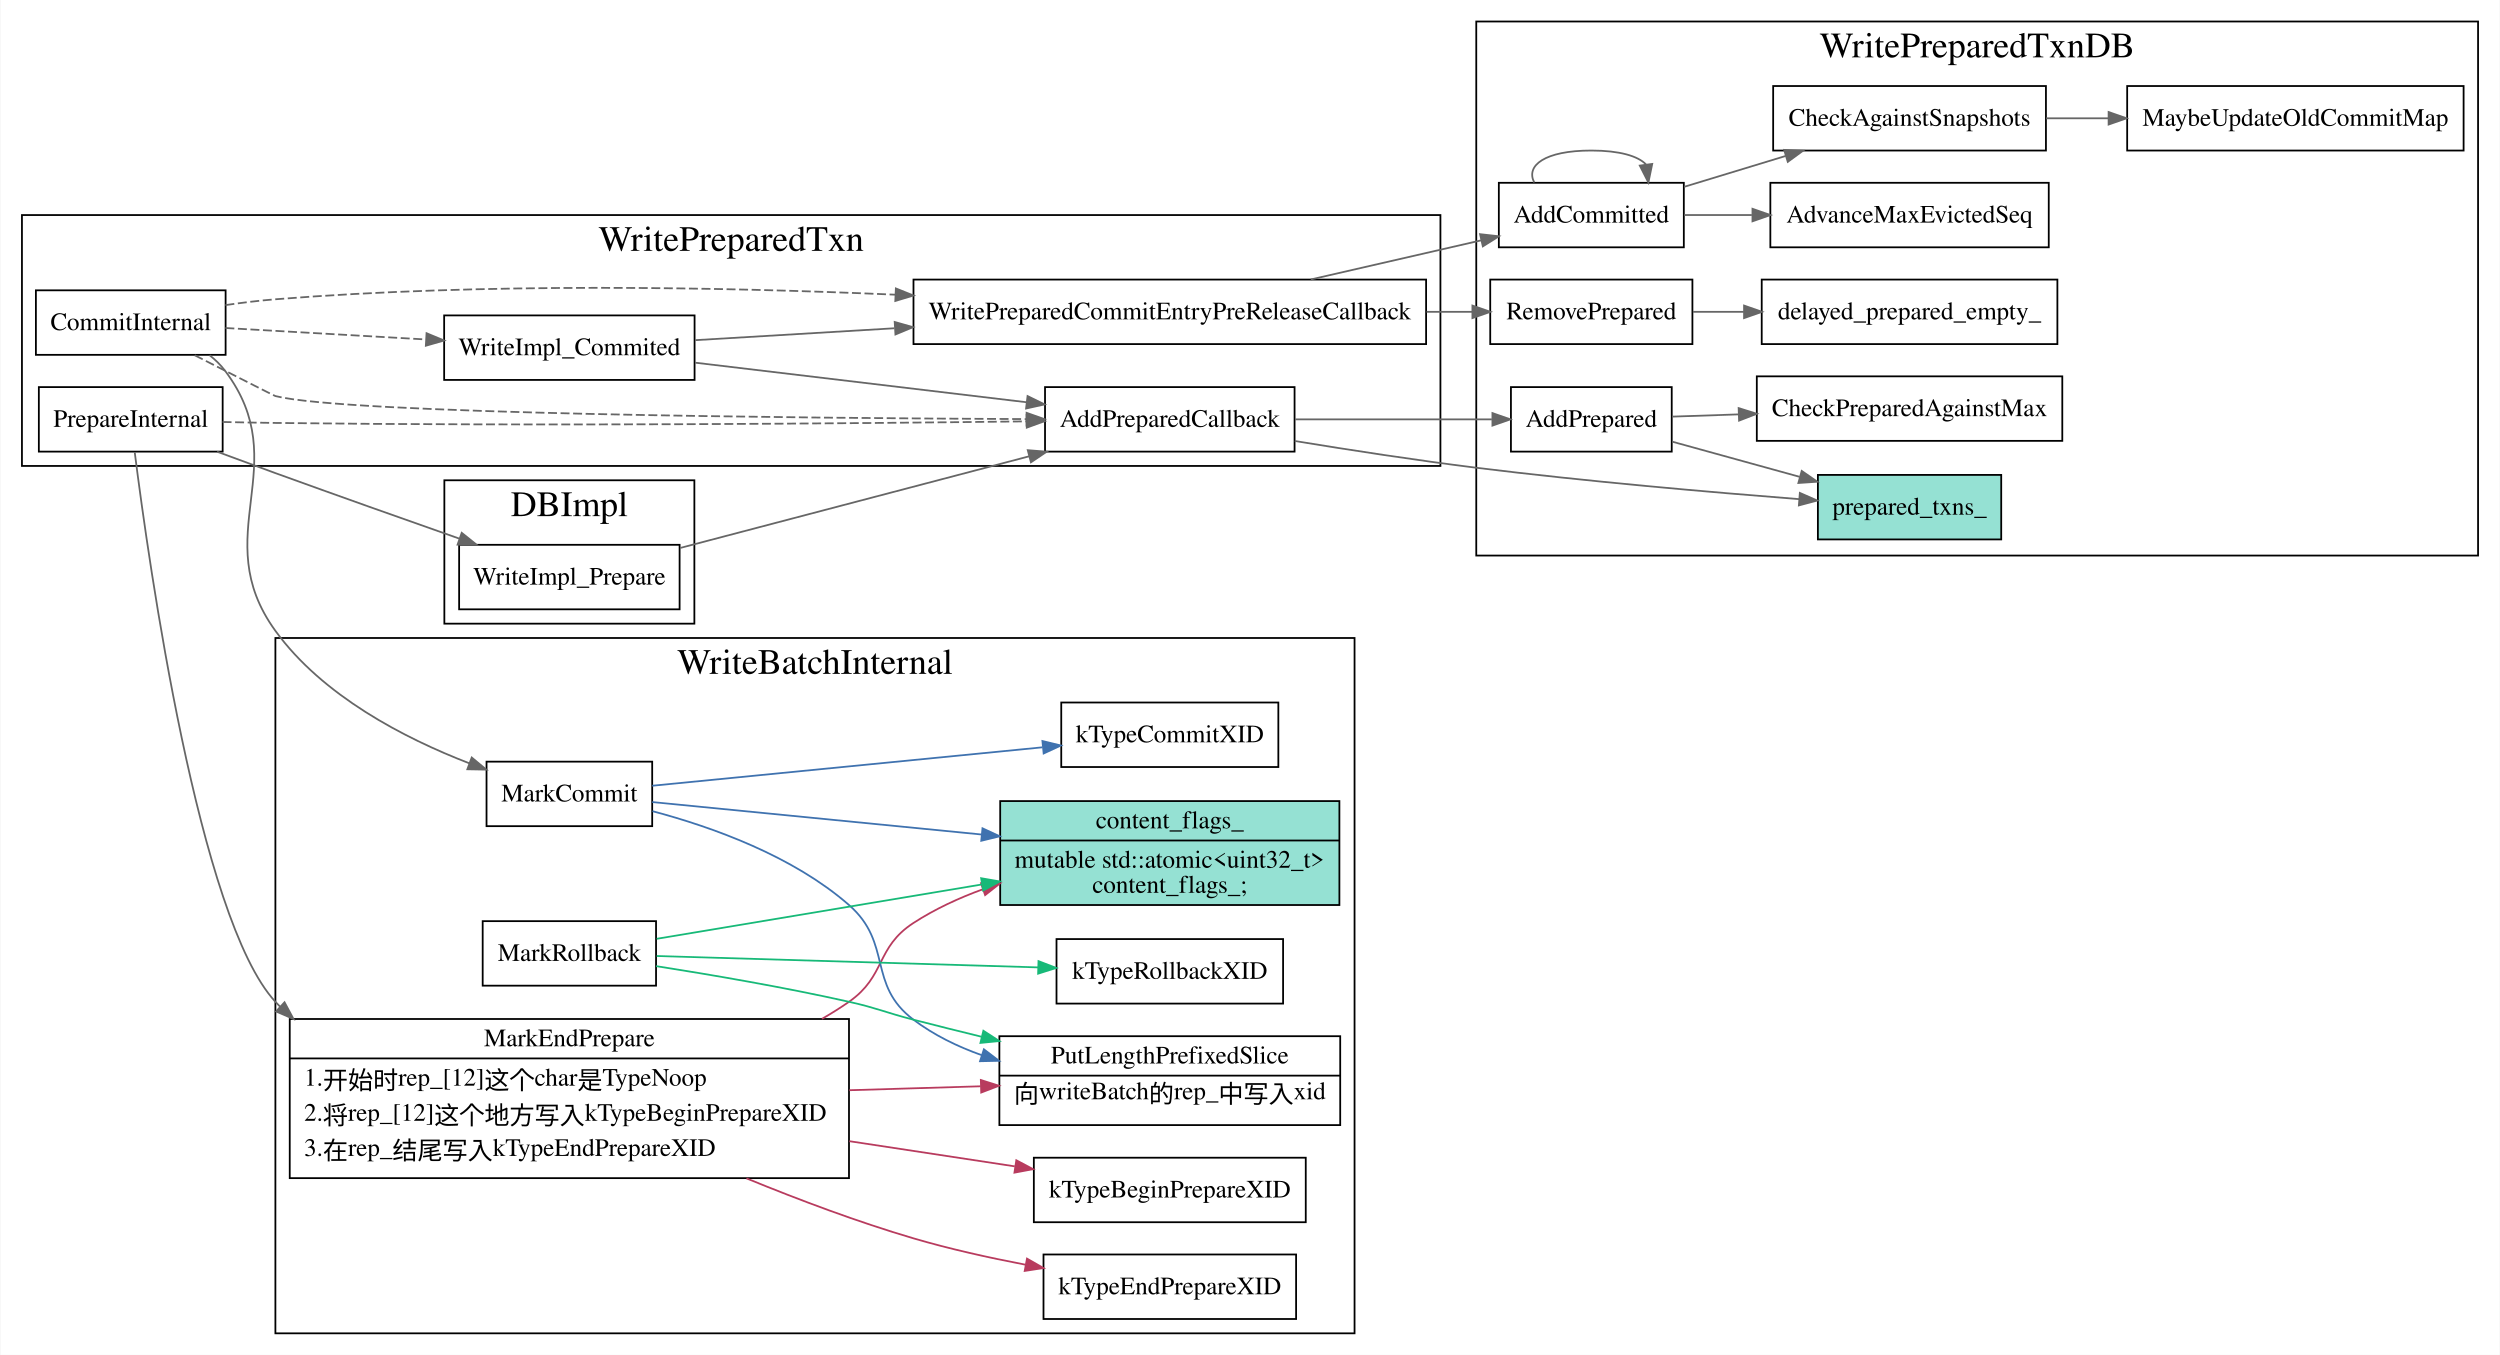
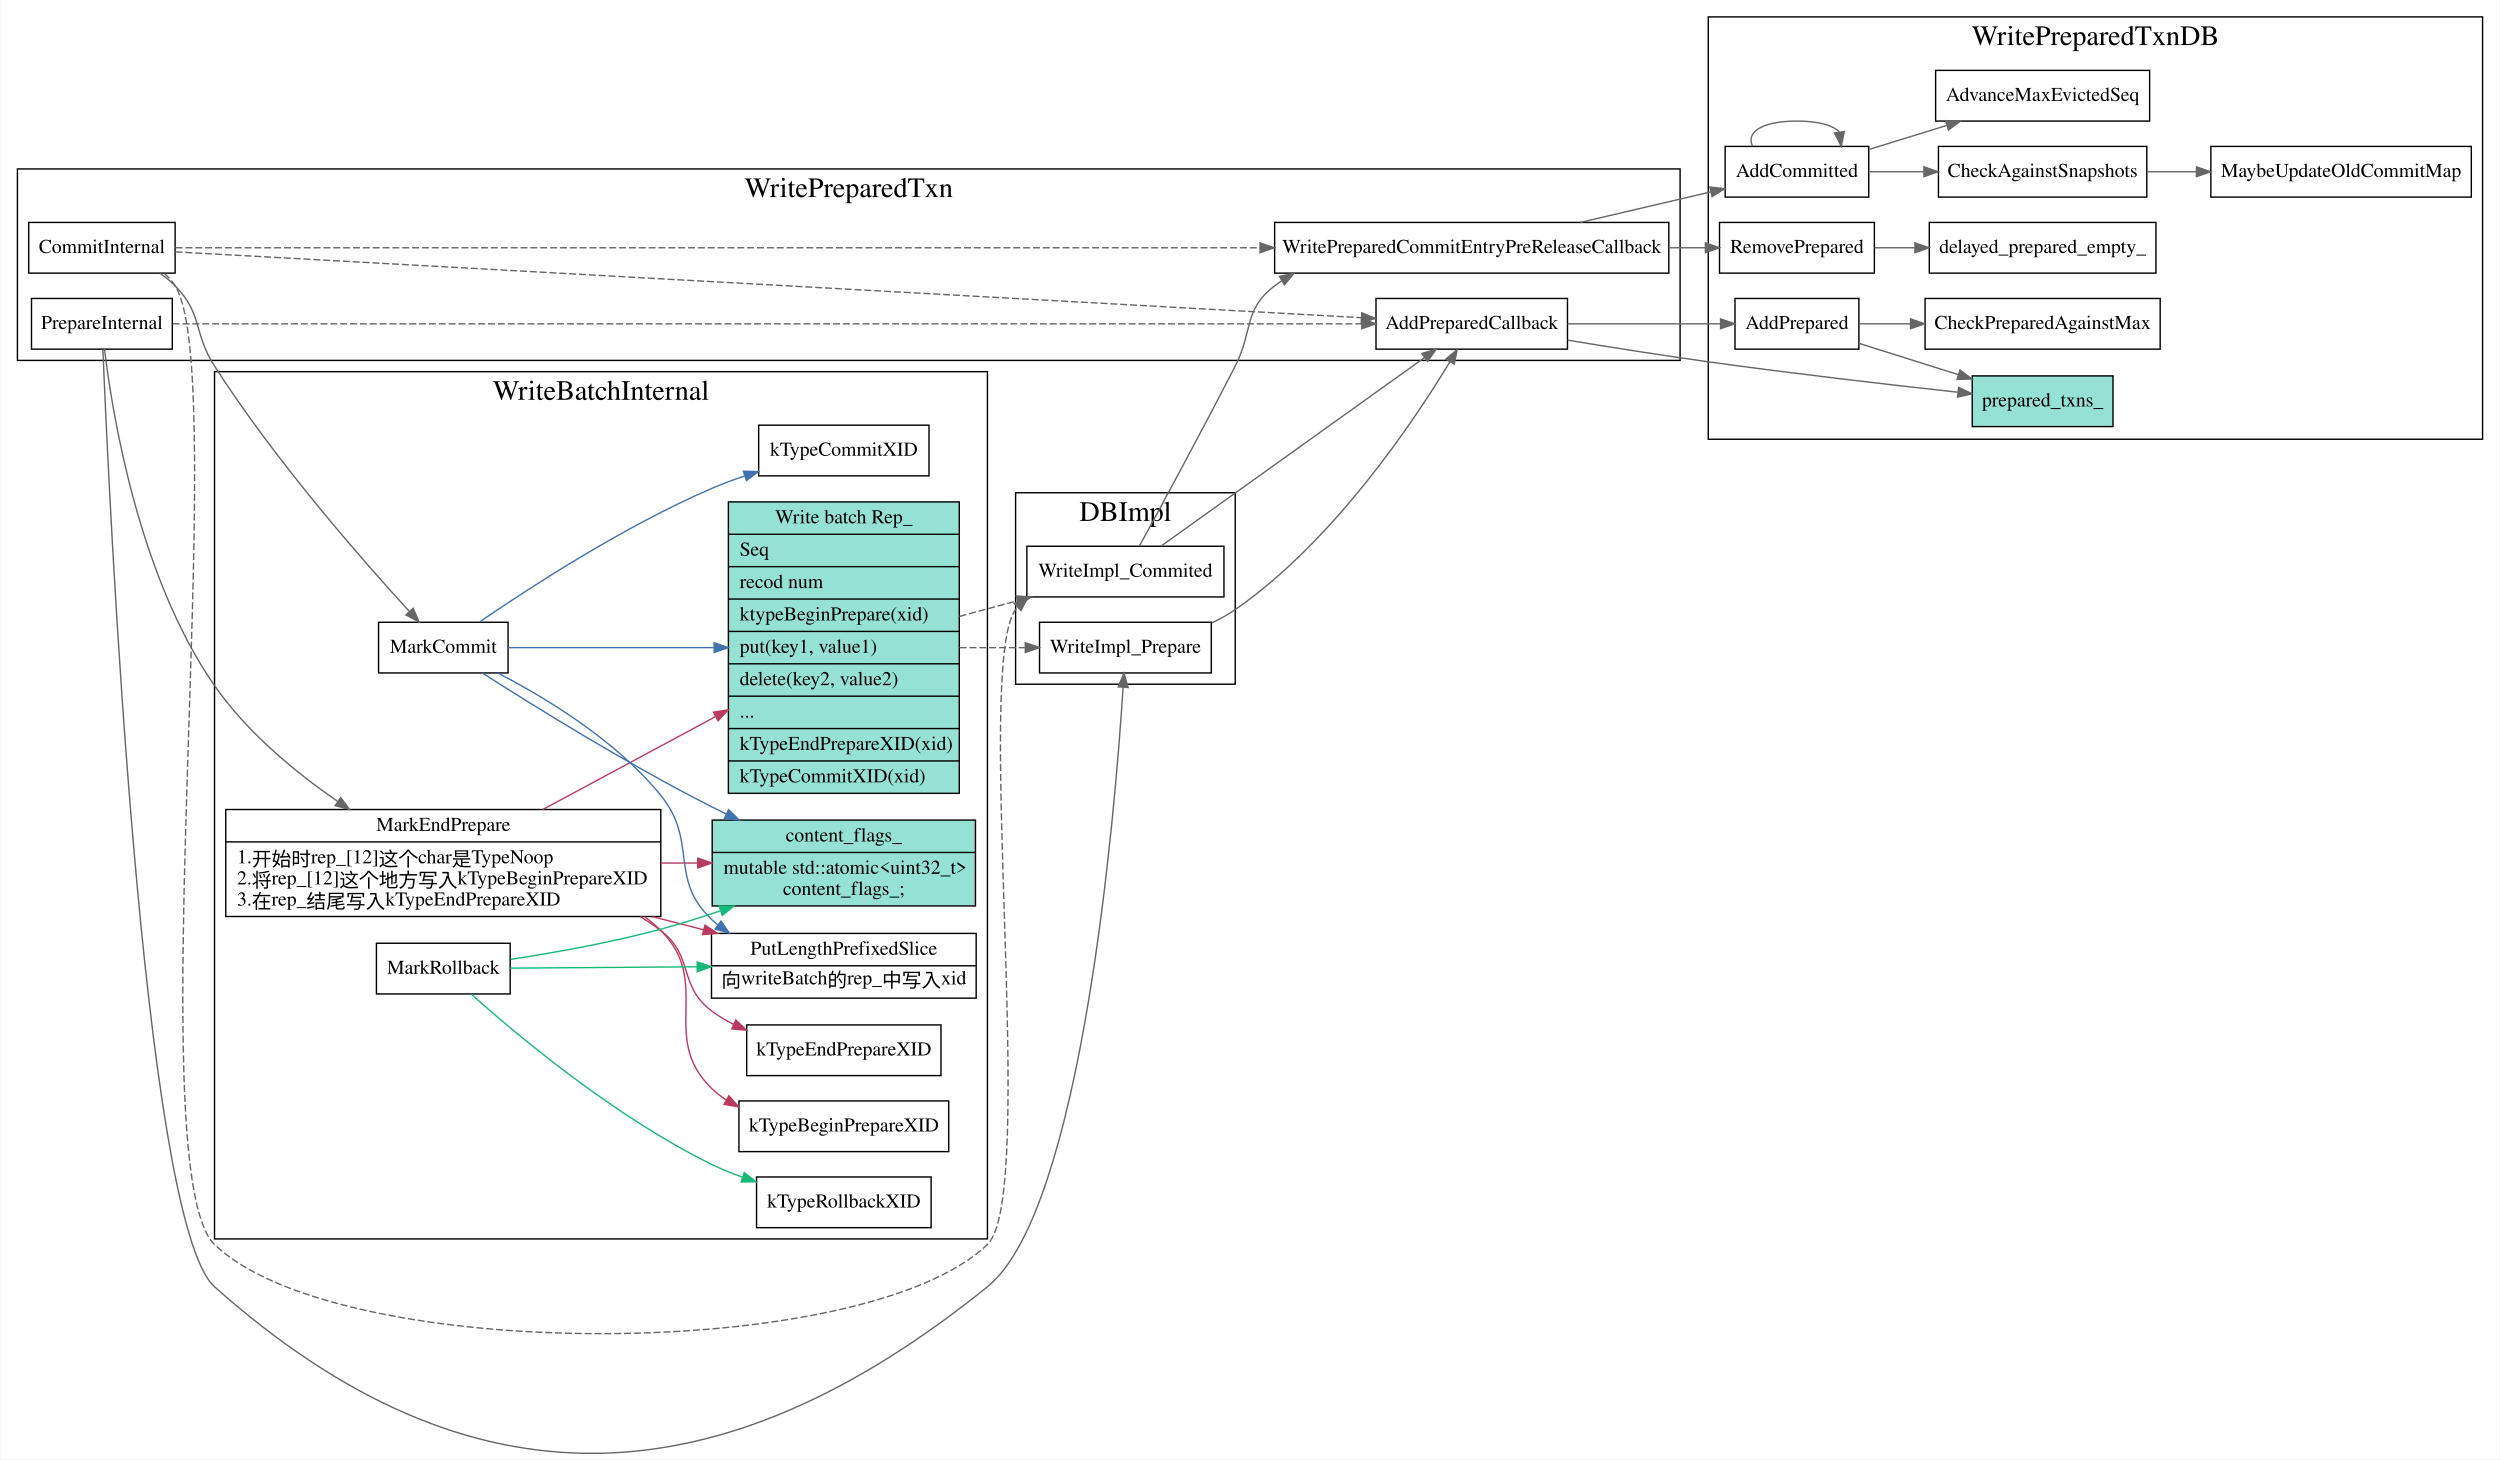
- <svg xmlns="http://www.w3.org/2000/svg" width="1395pt" height="756pt" viewBox="0.00 0.00 1394.51 756.00">
-   <g id="graph0" class="graph" transform="scale(1 1) rotate(0) translate(4 752)">
-     <polygon fill="#ffffff" stroke="transparent" points="-4,4 -4,-752 1390.513,-752 1390.513,4 -4,4" />
+ <svg xmlns="http://www.w3.org/2000/svg" width="1775pt" height="1036pt" viewBox="0.00 0.00 1775.00 1036.44">
+   <g id="graph0" class="graph" transform="scale(1 1) rotate(0) translate(4 1032.437)">
+     <polygon fill="#ffffff" stroke="transparent" points="-4,4 -4,-1032.437 1771,-1032.437 1771,4 -4,4" />
    <g id="clust1" class="cluster">
-       <polygon fill="none" stroke="#000000" points="243.706,-404 243.706,-484 383.214,-484 383.214,-404 243.706,-404" />
-       <text text-anchor="middle" x="313.46" y="-464" font-family="Times,serif" font-size="20.00" fill="#000000">DBImpl</text>
-     </g>
-     <g id="clust2" class="cluster">
-       <polygon fill="none" stroke="#000000" points="149.428,-8 149.428,-396 751.595,-396 751.595,-8 149.428,-8" />
-       <text text-anchor="middle" x="450.512" y="-376" font-family="Times,serif" font-size="20.00" fill="#000000">WriteBatchInternal</text>
-     </g>
-     <g id="clust6" class="cluster">
-       <polygon fill="none" stroke="#000000" points="819.512,-442 819.512,-740 1378.513,-740 1378.513,-442 819.512,-442" />
-       <text text-anchor="middle" x="1099.012" y="-720" font-family="Times,serif" font-size="20.00" fill="#000000">WritePreparedTxnDB</text>
-     </g>
-     <g id="clust11" class="cluster">
-       <polygon fill="none" stroke="#000000" points="8,-492 8,-632 799.512,-632 799.512,-492 8,-492" />
-       <text text-anchor="middle" x="403.756" y="-612" font-family="Times,serif" font-size="20.00" fill="#000000">WritePreparedTxn</text>
+       <polygon fill="none" stroke="#000000" points="717,-546.437 717,-682.437 873,-682.437 873,-546.437 717,-546.437" />
+       <text text-anchor="middle" x="795" y="-662.437" font-family="Times,serif" font-size="20.00" fill="#000000">DBImpl</text>
+     </g>
+     <g id="clust3" class="cluster">
+       <polygon fill="none" stroke="#000000" points="148,-152.437 148,-768.437 697,-768.437 697,-152.437 148,-152.437" />
+       <text text-anchor="middle" x="422.5" y="-748.437" font-family="Times,serif" font-size="20.00" fill="#000000">WriteBatchInternal</text>
+     </g>
+     <g id="clust7" class="cluster">
+       <polygon fill="none" stroke="#000000" points="1209,-720.437 1209,-1020.437 1759,-1020.437 1759,-720.437 1209,-720.437" />
+       <text text-anchor="middle" x="1484" y="-1000.437" font-family="Times,serif" font-size="20.00" fill="#000000">WritePreparedTxnDB</text>
+     </g>
+     <g id="clust12" class="cluster">
+       <polygon fill="none" stroke="#000000" points="8,-776.437 8,-912.437 1189,-912.437 1189,-776.437 8,-776.437" />
+       <text text-anchor="middle" x="598.5" y="-892.437" font-family="Times,serif" font-size="20.00" fill="#000000">WritePreparedTxn</text>
    </g>
    <g id="node1" class="node">
-       <polygon fill="none" stroke="#000000" points="374.97,-448 251.95,-448 251.95,-412 374.97,-412 374.97,-448" />
-       <text text-anchor="middle" x="313.46" y="-425.8" font-family="Times,serif" font-size="14.00" fill="#000000">WriteImpl_Prepare</text>
+       <polygon fill="none" stroke="#000000" points="856,-590.437 734,-590.437 734,-554.437 856,-554.437 856,-590.437" />
+       <text text-anchor="middle" x="795" y="-568.737" font-family="Times,serif" font-size="14.00" fill="#000000">WriteImpl_Prepare</text>
+     </g>
+     <g id="node23" class="node">
+       <polygon fill="none" stroke="#000000" points="1109,-820.437 973,-820.437 973,-784.437 1109,-784.437 1109,-820.437" />
+       <text text-anchor="middle" x="1041" y="-798.737" font-family="Times,serif" font-size="14.00" fill="#000000">AddPreparedCallback</text>
+     </g>
+     <g id="edge25" class="edge">
+       <path fill="none" stroke="#666666" d="M856.22,-589.925C862.114,-592.688 867.819,-595.843 873,-599.437 942.518,-647.648 999.268,-732.139 1025.419,-775.335" />
+       <polygon fill="#666666" stroke="#666666" points="1022.546,-777.35 1030.674,-784.145 1028.558,-773.764 1022.546,-777.35" />
+     </g>
+     <g id="node2" class="node">
+       <polygon fill="none" stroke="#000000" points="865,-644.437 725,-644.437 725,-608.437 865,-608.437 865,-644.437" />
+       <text text-anchor="middle" x="795" y="-622.737" font-family="Times,serif" font-size="14.00" fill="#000000">WriteImpl_Commited</text>
+     </g>
+     <g id="edge32" class="edge">
+       <path fill="none" stroke="#666666" d="M820.4,-644.609C865.077,-676.573 957.703,-742.842 1007.537,-778.495" />
+       <polygon fill="#666666" stroke="#666666" points="1005.569,-781.391 1015.738,-784.363 1009.642,-775.698 1005.569,-781.391" />
+     </g>
+     <g id="node25" class="node">
+       <polygon fill="none" stroke="#000000" points="1181,-874.437 901,-874.437 901,-838.437 1181,-838.437 1181,-874.437" />
+       <text text-anchor="middle" x="1041" y="-852.737" font-family="Times,serif" font-size="14.00" fill="#000000">WritePreparedCommitEntryPreReleaseCallback</text>
+     </g>
+     <g id="edge33" class="edge">
+       <path fill="none" stroke="#666666" d="M805.053,-644.769C820.107,-672.33 849.274,-726.147 873,-772.437 885.874,-797.554 878.571,-812.302 901,-829.437 902.623,-830.676 904.286,-831.864 905.986,-833.002" />
+       <polygon fill="#666666" stroke="#666666" points="904.398,-836.131 914.771,-838.287 908.006,-830.133 904.398,-836.131" />
+     </g>
+     <g id="node3" class="node">
+       <polygon fill="#95e1d3" stroke="#000000" points="513,-468.937 513,-675.937 677,-675.937 677,-468.937 513,-468.937" />
+       <text text-anchor="middle" x="595" y="-660.737" font-family="Times,serif" font-size="14.00" fill="#000000">Write batch Rep_</text>
+       <polyline fill="none" stroke="#000000" points="513,-652.937 677,-652.937 " />
+       <text text-anchor="start" x="521" y="-637.737" font-family="Times,serif" font-size="14.00" fill="#000000">Seq</text>
+       <polyline fill="none" stroke="#000000" points="513,-629.937 677,-629.937 " />
+       <text text-anchor="start" x="521" y="-614.737" font-family="Times,serif" font-size="14.00" fill="#000000">recod num </text>
+       <polyline fill="none" stroke="#000000" points="513,-606.937 677,-606.937 " />
+       <text text-anchor="start" x="521" y="-591.737" font-family="Times,serif" font-size="14.00" fill="#000000">ktypeBeginPrepare(xid)</text>
+       <polyline fill="none" stroke="#000000" points="513,-583.937 677,-583.937 " />
+       <text text-anchor="start" x="521" y="-568.737" font-family="Times,serif" font-size="14.00" fill="#000000">put(key1, value1)</text>
+       <polyline fill="none" stroke="#000000" points="513,-560.937 677,-560.937 " />
+       <text text-anchor="start" x="521" y="-545.737" font-family="Times,serif" font-size="14.00" fill="#000000">delete(key2, value2)</text>
+       <polyline fill="none" stroke="#000000" points="513,-537.937 677,-537.937 " />
+       <text text-anchor="start" x="521" y="-522.737" font-family="Times,serif" font-size="14.00" fill="#000000">...</text>
+       <polyline fill="none" stroke="#000000" points="513,-514.937 677,-514.937 " />
+       <text text-anchor="start" x="521" y="-499.737" font-family="Times,serif" font-size="14.00" fill="#000000">kTypeEndPrepareXID(xid)</text>
+       <polyline fill="none" stroke="#000000" points="513,-491.937 677,-491.937 " />
+       <text text-anchor="start" x="521" y="-476.737" font-family="Times,serif" font-size="14.00" fill="#000000">kTypeCommitXID(xid)</text>
+     </g>
+     <g id="edge1" class="edge">
+       <path fill="none" stroke="#666666" stroke-dasharray="5,2" d="M677.213,-572.437C692.62,-572.437 708.609,-572.437 723.653,-572.437" />
+       <polygon fill="#666666" stroke="#666666" points="723.898,-575.937 733.898,-572.437 723.898,-568.937 723.898,-575.937" />
+     </g>
+     <g id="edge2" class="edge">
+       <path fill="none" stroke="#666666" stroke-dasharray="5,2" d="M677.213,-594.634C690.825,-598.309 704.89,-602.107 718.358,-605.743" />
+       <polygon fill="#666666" stroke="#666666" points="717.476,-609.13 728.043,-608.358 719.301,-602.372 717.476,-609.13" />
+     </g>
+     <g id="node4" class="node">
+       <polygon fill="none" stroke="#000000" points="156,-381.437 156,-457.437 465,-457.437 465,-381.437 156,-381.437" />
+       <text text-anchor="middle" x="310.5" y="-442.237" font-family="Times,serif" font-size="14.00" fill="#000000">MarkEndPrepare</text>
+       <polyline fill="none" stroke="#000000" points="156,-434.437 465,-434.437 " />
+       <text text-anchor="start" x="164" y="-419.237" font-family="Times,serif" font-size="14.00" fill="#000000">1.开始时rep_[12]这个char是TypeNoop</text>
+       <text text-anchor="start" x="164" y="-404.237" font-family="Times,serif" font-size="14.00" fill="#000000"> 2.将rep_[12]这个地方写入kTypeBeginPrepareXID</text>
+       <text text-anchor="start" x="164" y="-389.237" font-family="Times,serif" font-size="14.00" fill="#000000"> 3.在rep_结尾写入kTypeEndPrepareXID</text>
+     </g>
+     <g id="edge3" class="edge">
+       <path fill="none" stroke="#b83b5e" d="M381.191,-457.453C418.293,-477.406 464.176,-502.081 503.914,-523.452" />
+       <polygon fill="#b83b5e" stroke="#b83b5e" points="502.353,-526.586 512.818,-528.24 505.668,-520.421 502.353,-526.586" />
+     </g>
+     <g id="node5" class="node">
+       <polygon fill="none" stroke="#000000" points="669.5,-250.437 520.5,-250.437 520.5,-214.437 669.5,-214.437 669.5,-250.437" />
+       <text text-anchor="middle" x="595" y="-228.737" font-family="Times,serif" font-size="14.00" fill="#000000">kTypeBeginPrepareXID</text>
+     </g>
+     <g id="edge4" class="edge">
+       <path fill="none" stroke="#b83b5e" d="M453.501,-381.339C457.557,-378.288 461.408,-374.994 465,-371.437 502.152,-334.646 463.454,-295.825 501,-259.437 504.155,-256.379 507.632,-253.664 511.335,-251.253" />
+       <polygon fill="#b83b5e" stroke="#b83b5e" points="513.355,-254.131 520.337,-246.161 509.909,-248.038 513.355,-254.131" />
+     </g>
+     <g id="node6" class="node">
+       <polygon fill="none" stroke="#000000" points="664,-304.437 526,-304.437 526,-268.437 664,-268.437 664,-304.437" />
+       <text text-anchor="middle" x="595" y="-282.737" font-family="Times,serif" font-size="14.00" fill="#000000">kTypeEndPrepareXID</text>
+     </g>
+     <g id="edge5" class="edge">
+       <path fill="none" stroke="#b83b5e" d="M450.221,-381.428C455.368,-378.351 460.32,-375.027 465,-371.437 488.774,-353.2 477.12,-332.534 501,-314.437 505.782,-310.813 511.028,-307.656 516.52,-304.907" />
+       <polygon fill="#b83b5e" stroke="#b83b5e" points="518.278,-307.953 525.957,-300.653 515.402,-301.572 518.278,-307.953" />
+     </g>
+     <g id="node7" class="node">
+       <polygon fill="none" stroke="#000000" points="501,-323.437 501,-369.437 689,-369.437 689,-323.437 501,-323.437" />
+       <text text-anchor="middle" x="595" y="-354.237" font-family="Times,serif" font-size="14.00" fill="#000000">PutLengthPrefixedSlice</text>
+       <polyline fill="none" stroke="#000000" points="501,-346.437 689,-346.437 " />
+       <text text-anchor="middle" x="595" y="-331.237" font-family="Times,serif" font-size="14.00" fill="#000000">向writeBatch的rep_中写入xid</text>
+     </g>
+     <g id="edge6" class="edge">
+       <path fill="none" stroke="#b83b5e" d="M458.999,-381.333C471.315,-378.173 483.567,-375.029 495.387,-371.996" />
+       <polygon fill="#b83b5e" stroke="#b83b5e" points="496.39,-375.353 505.206,-369.477 494.65,-368.572 496.39,-375.353" />
+     </g>
+     <g id="node8" class="node">
+       <polygon fill="#95e1d3" stroke="#000000" points="501.5,-388.937 501.5,-449.937 688.5,-449.937 688.5,-388.937 501.5,-388.937" />
+       <text text-anchor="middle" x="595" y="-434.737" font-family="Times,serif" font-size="14.00" fill="#000000">content_flags_</text>
+       <polyline fill="none" stroke="#000000" points="501.5,-426.937 688.5,-426.937 " />
+       <text text-anchor="start" x="509.5" y="-411.737" font-family="Times,serif" font-size="14.00" fill="#000000">mutable std::atomic&lt;uint32_t&gt;</text>
+       <text text-anchor="middle" x="595" y="-396.737" font-family="Times,serif" font-size="14.00" fill="#000000"> content_flags_;</text>
+     </g>
+     <g id="edge7" class="edge">
+       <path fill="none" stroke="#b83b5e" d="M465.238,-419.437C473.948,-419.437 482.594,-419.437 491.046,-419.437" />
+       <polygon fill="#b83b5e" stroke="#b83b5e" points="491.25,-422.937 501.25,-419.437 491.25,-415.937 491.25,-422.937" />
+     </g>
+     <g id="node9" class="node">
+       <polygon fill="none" stroke="#000000" points="356.5,-590.437 264.5,-590.437 264.5,-554.437 356.5,-554.437 356.5,-590.437" />
+       <text text-anchor="middle" x="310.5" y="-568.737" font-family="Times,serif" font-size="14.00" fill="#000000">MarkCommit</text>
+     </g>
+     <g id="edge8" class="edge">
+       <path fill="none" stroke="#3f72af" d="M356.526,-572.437C395.874,-572.437 453.714,-572.437 502.577,-572.437" />
+       <polygon fill="#3f72af" stroke="#3f72af" points="502.857,-575.937 512.857,-572.437 502.857,-568.937 502.857,-575.937" />
+     </g>
+     <g id="edge9" class="edge">
+       <path fill="none" stroke="#3f72af" d="M349.224,-554.365C383.709,-536.548 433.451,-506.363 465,-467.437 491.607,-434.608 470.372,-408.55 501,-379.437 502.457,-378.051 503.976,-376.724 505.548,-375.452" />
+       <polygon fill="#3f72af" stroke="#3f72af" points="507.712,-378.207 513.807,-369.541 503.638,-372.514 507.712,-378.207" />
+     </g>
+     <g id="edge10" class="edge">
+       <path fill="none" stroke="#3f72af" d="M338.242,-554.388C374.755,-531.008 441.311,-489.671 501,-459.437 504.461,-457.683 508.017,-455.938 511.626,-454.212" />
+       <polygon fill="#3f72af" stroke="#3f72af" points="513.115,-457.379 520.684,-449.966 510.144,-451.041 513.115,-457.379" />
+     </g>
+     <g id="node10" class="node">
+       <polygon fill="none" stroke="#000000" points="655.5,-730.437 534.5,-730.437 534.5,-694.437 655.5,-694.437 655.5,-730.437" />
+       <text text-anchor="middle" x="595" y="-708.737" font-family="Times,serif" font-size="14.00" fill="#000000">kTypeCommitXID</text>
+     </g>
+     <g id="edge11" class="edge">
+       <path fill="none" stroke="#3f72af" d="M336.177,-590.578C371.745,-615.014 438.688,-658.535 501,-685.437 508.481,-688.666 516.46,-691.634 524.488,-694.324" />
+       <polygon fill="#3f72af" stroke="#3f72af" points="523.683,-697.741 534.274,-697.467 525.823,-691.077 523.683,-697.741" />
+     </g>
+     <g id="node11" class="node">
+       <polygon fill="none" stroke="#000000" points="358,-362.437 263,-362.437 263,-326.437 358,-326.437 358,-362.437" />
+       <text text-anchor="middle" x="310.5" y="-340.737" font-family="Times,serif" font-size="14.00" fill="#000000">MarkRollback</text>
+     </g>
+     <g id="edge12" class="edge">
+       <path fill="none" stroke="#17b978" d="M358.119,-344.771C394.223,-345.025 445.21,-345.384 490.638,-345.703" />
+       <polygon fill="#17b978" stroke="#17b978" points="490.816,-349.204 500.841,-345.775 490.865,-342.204 490.816,-349.204" />
+     </g>
+     <g id="edge13" class="edge">
+       <path fill="none" stroke="#17b978" d="M358.291,-350.98C389.051,-355.71 429.729,-362.937 465,-372.437 478.839,-376.164 493.295,-380.71 507.329,-385.49" />
+       <polygon fill="#17b978" stroke="#17b978" points="506.368,-388.861 516.963,-388.829 508.661,-382.247 506.368,-388.861" />
+     </g>
+     <g id="node12" class="node">
+       <polygon fill="none" stroke="#000000" points="657,-196.437 533,-196.437 533,-160.437 657,-160.437 657,-196.437" />
+       <text text-anchor="middle" x="595" y="-174.737" font-family="Times,serif" font-size="14.00" fill="#000000">kTypeRollbackXID</text>
+     </g>
+     <g id="edge14" class="edge">
+       <path fill="none" stroke="#17b978" d="M330.364,-326.212C363.403,-296.803 432.782,-238.814 501,-205.437 507.971,-202.026 515.448,-198.973 523.03,-196.258" />
+       <polygon fill="#17b978" stroke="#17b978" points="524.308,-199.52 532.658,-192.999 522.064,-192.89 524.308,-199.52" />
+     </g>
+     <g id="node13" class="node">
+       <polygon fill="none" stroke="#000000" points="1316,-820.437 1228,-820.437 1228,-784.437 1316,-784.437 1316,-820.437" />
+       <text text-anchor="middle" x="1272" y="-798.737" font-family="Times,serif" font-size="14.00" fill="#000000">AddPrepared</text>
+     </g>
+     <g id="node14" class="node">
+       <polygon fill="#95e1d3" stroke="#000000" points="1396.5,-729.437 1396.5,-765.437 1496.5,-765.437 1496.5,-729.437 1396.5,-729.437" />
+       <text text-anchor="middle" x="1446.5" y="-743.737" font-family="Times,serif" font-size="14.00" fill="#000000">prepared_txns_</text>
+     </g>
+     <g id="edge15" class="edge">
+       <path fill="none" stroke="#666666" d="M1316.034,-788.558C1337.413,-781.819 1363.424,-773.621 1386.579,-766.323" />
+       <polygon fill="#666666" stroke="#666666" points="1387.82,-769.601 1396.305,-763.257 1385.716,-762.925 1387.82,-769.601" />
+     </g>
+     <g id="node15" class="node">
+       <polygon fill="none" stroke="#000000" points="1530,-820.437 1363,-820.437 1363,-784.437 1530,-784.437 1530,-820.437" />
+       <text text-anchor="middle" x="1446.5" y="-798.737" font-family="Times,serif" font-size="14.00" fill="#000000">CheckPreparedAgainstMax</text>
+     </g>
+     <g id="edge16" class="edge">
+       <path fill="none" stroke="#666666" d="M1316.034,-802.437C1327.267,-802.437 1339.779,-802.437 1352.483,-802.437" />
+       <polygon fill="#666666" stroke="#666666" points="1352.692,-805.937 1362.692,-802.437 1352.692,-798.937 1352.692,-805.937" />
+     </g>
+     <g id="node16" class="node">
+       <polygon fill="none" stroke="#000000" points="1323,-928.437 1221,-928.437 1221,-892.437 1323,-892.437 1323,-928.437" />
+       <text text-anchor="middle" x="1272" y="-906.737" font-family="Times,serif" font-size="14.00" fill="#000000">AddCommitted</text>
+     </g>
+     <g id="edge17" class="edge">
+       <path fill="none" stroke="#666666" d="M1240.522,-928.589C1235.679,-937.976 1246.172,-946.437 1272,-946.437 1287.739,-946.437 1297.783,-943.295 1302.133,-938.716" />
+       <polygon fill="#666666" stroke="#666666" points="1305.631,-938.963 1303.478,-928.589 1298.692,-938.041 1305.631,-938.963" />
+     </g>
+     <g id="node17" class="node">
+       <polygon fill="none" stroke="#000000" points="1520.5,-928.437 1372.5,-928.437 1372.5,-892.437 1520.5,-892.437 1520.5,-928.437" />
+       <text text-anchor="middle" x="1446.5" y="-906.737" font-family="Times,serif" font-size="14.00" fill="#000000">CheckAgainstSnapshots</text>
+     </g>
+     <g id="edge18" class="edge">
+       <path fill="none" stroke="#666666" d="M1323.412,-910.437C1335.589,-910.437 1348.893,-910.437 1362.11,-910.437" />
+       <polygon fill="#666666" stroke="#666666" points="1362.18,-913.937 1372.18,-910.437 1362.18,-906.937 1362.18,-913.937" />
+     </g>
+     <g id="node18" class="node">
+       <polygon fill="none" stroke="#000000" points="1522.5,-982.437 1370.5,-982.437 1370.5,-946.437 1522.5,-946.437 1522.5,-982.437" />
+       <text text-anchor="middle" x="1446.5" y="-960.737" font-family="Times,serif" font-size="14.00" fill="#000000">AdvanceMaxEvictedSeq</text>
+     </g>
+     <g id="edge19" class="edge">
+       <path fill="none" stroke="#666666" d="M1323.412,-926.346C1340.626,-931.673 1360.093,-937.697 1378.38,-943.356" />
+       <polygon fill="#666666" stroke="#666666" points="1377.518,-946.753 1388.106,-946.366 1379.588,-940.066 1377.518,-946.753" />
    </g>
    <g id="node21" class="node">
-       <polygon fill="none" stroke="#000000" points="718.124,-536 578.88,-536 578.88,-500 718.124,-500 718.124,-536" />
-       <text text-anchor="middle" x="648.502" y="-513.8" font-family="Times,serif" font-size="14.00" fill="#000000">AddPreparedCallback</text>
+       <polygon fill="none" stroke="#000000" points="1751,-928.437 1566,-928.437 1566,-892.437 1751,-892.437 1751,-928.437" />
+       <text text-anchor="middle" x="1658.5" y="-906.737" font-family="Times,serif" font-size="14.00" fill="#000000">MaybeUpdateOldCommitMap</text>
    </g>
    <g id="edge21" class="edge">
-       <path fill="none" stroke="#666666" d="M375.302,-446.243C430.199,-460.662 510.686,-481.802 570.089,-497.404" />
-       <polygon fill="#666666" stroke="#666666" points="569.244,-500.801 579.805,-499.957 571.023,-494.031 569.244,-500.801" />
-     </g>
-     <g id="node2" class="node">
-       <polygon fill="none" stroke="#000000" points="157.428,-94.6 157.428,-183.4 469.492,-183.4 469.492,-94.6 157.428,-94.6" />
-       <text text-anchor="middle" x="313.46" y="-168.2" font-family="Times,serif" font-size="14.00" fill="#000000">MarkEndPrepare</text>
-       <polyline fill="none" stroke="#000000" points="157.428,-161.4 469.492,-161.4 " />
-       <text text-anchor="start" x="165.428" y="-146.2" font-family="Times,serif" font-size="14.00" fill="#000000">1.开始时rep_[12]这个char是TypeNoop</text>
-       <text text-anchor="start" x="165.428" y="-126.6" font-family="Times,serif" font-size="14.00" fill="#000000"> 2.将rep_[12]这个地方写入kTypeBeginPrepareXID</text>
-       <text text-anchor="start" x="165.428" y="-107" font-family="Times,serif" font-size="14.00" fill="#000000"> 3.在rep_结尾写入kTypeEndPrepareXID</text>
-     </g>
-     <g id="node3" class="node">
-       <polygon fill="none" stroke="#000000" points="724.366,-106 572.638,-106 572.638,-70 724.366,-70 724.366,-106" />
-       <text text-anchor="middle" x="648.502" y="-83.8" font-family="Times,serif" font-size="14.00" fill="#000000">kTypeBeginPrepareXID</text>
-     </g>
-     <g id="edge1" class="edge">
-       <path fill="none" stroke="#b83b5e" d="M469.7,-115.217C501.456,-110.383 533.754,-105.467 562.004,-101.167" />
-       <polygon fill="#b83b5e" stroke="#b83b5e" points="562.86,-104.577 572.22,-99.612 561.807,-97.656 562.86,-104.577" />
-     </g>
-     <g id="node4" class="node">
-       <polygon fill="none" stroke="#000000" points="718.977,-52 578.027,-52 578.027,-16 718.977,-16 718.977,-52" />
-       <text text-anchor="middle" x="648.502" y="-29.8" font-family="Times,serif" font-size="14.00" fill="#000000">kTypeEndPrepareXID</text>
-     </g>
-     <g id="edge2" class="edge">
-       <path fill="none" stroke="#b83b5e" d="M412.282,-94.473C441.832,-82.361 474.596,-70.092 505.492,-61 525.489,-55.115 547.45,-50.219 568.032,-46.286" />
-       <polygon fill="#b83b5e" stroke="#b83b5e" points="568.818,-49.7 578.01,-44.432 567.539,-42.817 568.818,-49.7" />
-     </g>
-     <g id="node5" class="node">
-       <polygon fill="none" stroke="#000000" points="553.409,-124.2 553.409,-173.8 743.595,-173.8 743.595,-124.2 553.409,-124.2" />
-       <text text-anchor="middle" x="648.502" y="-158.6" font-family="Times,serif" font-size="14.00" fill="#000000">PutLengthPrefixedSlice</text>
-       <polyline fill="none" stroke="#000000" points="553.409,-151.8 743.595,-151.8 " />
-       <text text-anchor="middle" x="648.502" y="-136.6" font-family="Times,serif" font-size="14.00" fill="#000000">向writeBatch的rep_中写入xid</text>
-     </g>
-     <g id="edge3" class="edge">
-       <path fill="none" stroke="#b83b5e" d="M469.7,-143.663C494.518,-144.404 519.667,-145.155 542.956,-145.85" />
-       <polygon fill="#b83b5e" stroke="#b83b5e" points="543.066,-149.355 553.166,-146.155 543.274,-142.358 543.066,-149.355" />
-     </g>
-     <g id="node6" class="node">
-       <polygon fill="#95e1d3" stroke="#000000" points="553.867,-247 553.867,-305 743.137,-305 743.137,-247 553.867,-247" />
-       <text text-anchor="middle" x="648.502" y="-289.8" font-family="Times,serif" font-size="14.00" fill="#000000">content_flags_</text>
-       <polyline fill="none" stroke="#000000" points="553.867,-283 743.137,-283 " />
-       <text text-anchor="start" x="561.867" y="-267.8" font-family="Times,serif" font-size="14.00" fill="#000000">mutable std::atomic&lt;uint32_t&gt;</text>
-       <text text-anchor="middle" x="648.502" y="-253.8" font-family="Times,serif" font-size="14.00" fill="#000000"> content_flags_;</text>
-     </g>
-     <g id="edge4" class="edge">
-       <path fill="none" stroke="#b83b5e" d="M454.415,-183.481C459.625,-186.468 464.673,-189.638 469.492,-193 490.215,-207.457 484.297,-223.245 505.492,-237 517.332,-244.683 530.662,-250.865 544.3,-255.835" />
-       <polygon fill="#b83b5e" stroke="#b83b5e" points="543.183,-259.151 553.777,-259.086 545.454,-252.53 543.183,-259.151" />
-     </g>
-     <g id="node7" class="node">
-       <polygon fill="none" stroke="#000000" points="359.681,-327 267.239,-327 267.239,-291 359.681,-291 359.681,-327" />
-       <text text-anchor="middle" x="313.46" y="-304.8" font-family="Times,serif" font-size="14.00" fill="#000000">MarkCommit</text>
-     </g>
-     <g id="edge5" class="edge">
-       <path fill="none" stroke="#3f72af" d="M359.834,-299.365C393.414,-290.45 438.218,-274.337 469.492,-247 494.064,-225.522 479.431,-202.644 505.492,-183 516.835,-174.451 530.004,-168.012 543.671,-163.169" />
-       <polygon fill="#3f72af" stroke="#3f72af" points="544.772,-166.492 553.196,-160.066 542.604,-159.836 544.772,-166.492" />
-     </g>
-     <g id="edge6" class="edge">
-       <path fill="none" stroke="#3f72af" d="M359.694,-304.446C406.882,-299.798 481.744,-292.425 543.424,-286.35" />
-       <polygon fill="#3f72af" stroke="#3f72af" points="543.987,-289.811 553.596,-285.348 543.301,-282.845 543.987,-289.811" />
-     </g>
-     <g id="node8" class="node">
-       <polygon fill="none" stroke="#000000" points="709.07,-360 587.934,-360 587.934,-324 709.07,-324 709.07,-360" />
-       <text text-anchor="middle" x="648.502" y="-337.8" font-family="Times,serif" font-size="14.00" fill="#000000">kTypeCommitXID</text>
-     </g>
-     <g id="edge7" class="edge">
-       <path fill="none" stroke="#3f72af" d="M359.694,-313.554C416.011,-319.101 511.743,-328.53 577.445,-335.001" />
-       <polygon fill="#3f72af" stroke="#3f72af" points="577.426,-338.516 587.721,-336.013 578.112,-331.55 577.426,-338.516" />
-     </g>
-     <g id="node9" class="node">
-       <polygon fill="none" stroke="#000000" points="361.829,-238 265.091,-238 265.091,-202 361.829,-202 361.829,-238" />
-       <text text-anchor="middle" x="313.46" y="-215.8" font-family="Times,serif" font-size="14.00" fill="#000000">MarkRollback</text>
-     </g>
-     <g id="edge8" class="edge">
-       <path fill="none" stroke="#17b978" d="M361.854,-212.9C392.791,-208.047 433.685,-201.05 469.492,-193 485.694,-189.358 489.412,-187.143 505.492,-183 517.8,-179.829 530.732,-176.604 543.58,-173.468" />
-       <polygon fill="#17b978" stroke="#17b978" points="544.484,-176.85 553.375,-171.089 542.832,-170.048 544.484,-176.85" />
-     </g>
-     <g id="edge9" class="edge">
-       <path fill="none" stroke="#17b978" d="M362.178,-228.143C409.542,-236.059 483.01,-248.339 543.666,-258.477" />
-       <polygon fill="#17b978" stroke="#17b978" points="543.231,-261.953 553.671,-260.15 544.385,-255.049 543.231,-261.953" />
-     </g>
-     <g id="node10" class="node">
-       <polygon fill="none" stroke="#000000" points="711.718,-228 585.286,-228 585.286,-192 711.718,-192 711.718,-228" />
-       <text text-anchor="middle" x="648.502" y="-205.8" font-family="Times,serif" font-size="14.00" fill="#000000">kTypeRollbackXID</text>
-     </g>
-     <g id="edge10" class="edge">
-       <path fill="none" stroke="#17b978" d="M362.178,-218.546C418.081,-216.877 510.35,-214.123 574.996,-212.194" />
-       <polygon fill="#17b978" stroke="#17b978" points="575.233,-215.689 585.124,-211.892 575.024,-208.692 575.233,-215.689" />
-     </g>
-     <g id="node11" class="node">
-       <polygon fill="none" stroke="#000000" points="928.578,-536 838.853,-536 838.853,-500 928.578,-500 928.578,-536" />
-       <text text-anchor="middle" x="883.715" y="-513.8" font-family="Times,serif" font-size="14.00" fill="#000000">AddPrepared</text>
-     </g>
-     <g id="node12" class="node">
-       <polygon fill="#95e1d3" stroke="#000000" points="1010.133,-451 1010.133,-487 1112.437,-487 1112.437,-451 1010.133,-451" />
-       <text text-anchor="middle" x="1061.285" y="-464.8" font-family="Times,serif" font-size="14.00" fill="#000000">prepared_txns_</text>
-     </g>
-     <g id="edge11" class="edge">
-       <path fill="none" stroke="#666666" d="M928.983,-505.508C950.561,-499.554 976.695,-492.342 1000.018,-485.906" />
-       <polygon fill="#666666" stroke="#666666" points="1001.111,-489.236 1009.82,-483.202 999.249,-482.488 1001.111,-489.236" />
-     </g>
-     <g id="node13" class="node">
-       <polygon fill="none" stroke="#000000" points="1146.516,-542 976.053,-542 976.053,-506 1146.516,-506 1146.516,-542" />
-       <text text-anchor="middle" x="1061.285" y="-519.8" font-family="Times,serif" font-size="14.00" fill="#000000">CheckPreparedAgainstMax</text>
-     </g>
-     <g id="edge12" class="edge">
-       <path fill="none" stroke="#666666" d="M928.983,-519.53C940.334,-519.913 952.946,-520.339 965.746,-520.772" />
-       <polygon fill="#666666" stroke="#666666" points="965.918,-524.279 976.031,-521.119 966.155,-517.284 965.918,-524.279" />
-     </g>
-     <g id="node14" class="node">
-       <polygon fill="none" stroke="#000000" points="935.326,-650 832.105,-650 832.105,-614 935.326,-614 935.326,-650" />
-       <text text-anchor="middle" x="883.715" y="-627.8" font-family="Times,serif" font-size="14.00" fill="#000000">AddCommitted</text>
-     </g>
-     <g id="edge13" class="edge">
-       <path fill="none" stroke="#666666" d="M851.875,-650.153C846.977,-659.539 857.59,-668 883.715,-668 899.635,-668 909.795,-664.858 914.195,-660.28" />
-       <polygon fill="#666666" stroke="#666666" points="917.693,-660.53 915.555,-650.153 910.755,-659.598 917.693,-660.53" />
-     </g>
-     <g id="node15" class="node">
-       <polygon fill="none" stroke="#000000" points="1137.388,-704 985.181,-704 985.181,-668 1137.388,-668 1137.388,-704" />
-       <text text-anchor="middle" x="1061.285" y="-681.8" font-family="Times,serif" font-size="14.00" fill="#000000">CheckAgainstSnapshots</text>
-     </g>
-     <g id="edge14" class="edge">
-       <path fill="none" stroke="#666666" d="M935.553,-647.764C953.249,-653.146 973.328,-659.252 992.164,-664.98" />
-       <polygon fill="#666666" stroke="#666666" points="991.296,-668.374 1001.882,-667.935 993.333,-661.677 991.296,-668.374" />
-     </g>
-     <g id="node16" class="node">
-       <polygon fill="none" stroke="#000000" points="1138.958,-650 983.612,-650 983.612,-614 1138.958,-614 1138.958,-650" />
-       <text text-anchor="middle" x="1061.285" y="-627.8" font-family="Times,serif" font-size="14.00" fill="#000000">AdvanceMaxEvictedSeq</text>
-     </g>
-     <g id="edge15" class="edge">
-       <path fill="none" stroke="#666666" d="M935.553,-632C947.427,-632 960.374,-632 973.298,-632" />
-       <polygon fill="#666666" stroke="#666666" points="973.637,-635.5 983.637,-632 973.637,-628.5 973.637,-635.5" />
+       <path fill="none" stroke="#666666" d="M1520.647,-910.437C1531.914,-910.437 1543.71,-910.437 1555.458,-910.437" />
+       <polygon fill="#666666" stroke="#666666" points="1555.755,-913.937 1565.755,-910.437 1555.755,-906.937 1555.755,-913.937" />
    </g>
    <g id="node19" class="node">
-       <polygon fill="none" stroke="#000000" points="1370.444,-704 1182.719,-704 1182.719,-668 1370.444,-668 1370.444,-704" />
-       <text text-anchor="middle" x="1276.582" y="-681.8" font-family="Times,serif" font-size="14.00" fill="#000000">MaybeUpdateOldCommitMap</text>
-     </g>
-     <g id="edge17" class="edge">
-       <path fill="none" stroke="#666666" d="M1137.493,-686C1148.72,-686 1160.448,-686 1172.125,-686" />
-       <polygon fill="#666666" stroke="#666666" points="1172.36,-689.5 1182.36,-686 1172.36,-682.5 1172.36,-689.5" />
-     </g>
-     <g id="node17" class="node">
-       <polygon fill="none" stroke="#000000" points="940.123,-596 827.307,-596 827.307,-560 940.123,-560 940.123,-596" />
-       <text text-anchor="middle" x="883.715" y="-573.8" font-family="Times,serif" font-size="14.00" fill="#000000">RemovePrepared</text>
-     </g>
-     <g id="node18" class="node">
-       <polygon fill="none" stroke="#000000" points="1143.776,-596 978.794,-596 978.794,-560 1143.776,-560 1143.776,-596" />
-       <text text-anchor="middle" x="1061.285" y="-573.8" font-family="Times,serif" font-size="14.00" fill="#000000">delayed_prepared_empty_</text>
-     </g>
-     <g id="edge16" class="edge">
-       <path fill="none" stroke="#666666" d="M940.388,-578C949.503,-578 959.139,-578 968.835,-578" />
-       <polygon fill="#666666" stroke="#666666" points="968.94,-581.5 978.94,-578 968.94,-574.5 968.94,-581.5" />
+       <polygon fill="none" stroke="#000000" points="1327,-874.437 1217,-874.437 1217,-838.437 1327,-838.437 1327,-874.437" />
+       <text text-anchor="middle" x="1272" y="-852.737" font-family="Times,serif" font-size="14.00" fill="#000000">RemovePrepared</text>
    </g>
    <g id="node20" class="node">
-       <polygon fill="none" stroke="#000000" points="119.998,-536 17.43,-536 17.43,-500 119.998,-500 119.998,-536" />
-       <text text-anchor="middle" x="68.714" y="-513.8" font-family="Times,serif" font-size="14.00" fill="#000000">PrepareInternal</text>
-     </g>
-     <g id="edge18" class="edge">
-       <path fill="none" stroke="#666666" d="M116.896,-499.948C127.595,-495.98 138.887,-491.822 149.428,-488 183.25,-475.736 221.109,-462.328 251.926,-451.496" />
-       <polygon fill="#666666" stroke="#666666" points="253.394,-454.69 261.67,-448.074 251.075,-448.085 253.394,-454.69" />
-     </g>
-     <g id="edge19" class="edge">
-       <path fill="none" stroke="#666666" d="M70.936,-499.619C78.749,-437.83 106.815,-238.917 149.428,-193 150.317,-192.042 151.223,-191.101 152.146,-190.177" />
-       <polygon fill="#666666" stroke="#666666" points="154.521,-192.748 159.529,-183.411 149.792,-187.587 154.521,-192.748" />
+       <polygon fill="none" stroke="#000000" points="1527,-874.437 1366,-874.437 1366,-838.437 1527,-838.437 1527,-874.437" />
+       <text text-anchor="middle" x="1446.5" y="-852.737" font-family="Times,serif" font-size="14.00" fill="#000000">delayed_prepared_empty_</text>
    </g>
    <g id="edge20" class="edge">
-       <path fill="none" stroke="#666666" stroke-dasharray="5,2" d="M119.948,-516.539C129.734,-516.314 139.897,-516.118 149.428,-516 297.328,-514.168 469.899,-515.668 568.473,-516.872" />
-       <polygon fill="#666666" stroke="#666666" points="568.613,-520.374 578.656,-516.998 568.7,-513.374 568.613,-520.374" />
+       <path fill="none" stroke="#666666" d="M1327.213,-856.437C1336.328,-856.437 1345.985,-856.437 1355.701,-856.437" />
+       <polygon fill="#666666" stroke="#666666" points="1355.827,-859.937 1365.826,-856.437 1355.826,-852.937 1355.827,-859.937" />
+     </g>
+     <g id="node22" class="node">
+       <polygon fill="none" stroke="#000000" points="118,-820.437 18,-820.437 18,-784.437 118,-784.437 118,-820.437" />
+       <text text-anchor="middle" x="68" y="-798.737" font-family="Times,serif" font-size="14.00" fill="#000000">PrepareInternal</text>
    </g>
    <g id="edge22" class="edge">
-       <path fill="none" stroke="#666666" d="M718.437,-518C753.507,-518 795.384,-518 828.211,-518" />
-       <polygon fill="#666666" stroke="#666666" points="828.53,-521.5 838.53,-518 828.53,-514.5 828.53,-521.5" />
+       <path fill="none" stroke="#666666" d="M68.719,-784.118C72.993,-679.837 96.643,-164.137 148,-118.437 330.28,43.767 507.134,34.818 697,-118.437 764.153,-172.64 787.522,-453.598 793.377,-544.224" />
+       <polygon fill="#666666" stroke="#666666" points="789.89,-544.542 794.006,-554.304 796.877,-544.106 789.89,-544.542" />
    </g>
    <g id="edge23" class="edge">
-       <path fill="none" stroke="#666666" d="M718.245,-505.924C749.197,-500.84 786.105,-495.153 819.512,-491 880.623,-483.404 950.731,-477.312 999.662,-473.482" />
-       <polygon fill="#666666" stroke="#666666" points="1000.071,-476.961 1009.77,-472.699 999.53,-469.982 1000.071,-476.961" />
-     </g>
-     <g id="node22" class="node">
-       <polygon fill="none" stroke="#000000" points="121.642,-590 15.785,-590 15.785,-554 121.642,-554 121.642,-590" />
-       <text text-anchor="middle" x="68.714" y="-567.8" font-family="Times,serif" font-size="14.00" fill="#000000">CommitInternal</text>
+       <path fill="none" stroke="#666666" d="M69.875,-784.302C75.216,-739.882 93.795,-623.571 148,-545.437 170.692,-512.727 204.449,-484.606 235.326,-463.282" />
+       <polygon fill="#666666" stroke="#666666" points="237.625,-465.952 243.947,-457.449 233.703,-460.154 237.625,-465.952" />
    </g>
    <g id="edge24" class="edge">
-       <path fill="none" stroke="#666666" d="M112.694,-553.796C115.973,-551.209 118.958,-548.289 121.428,-545 160.84,-492.515 110.891,-453.13 149.428,-400 175.757,-363.701 221.218,-340.123 257.613,-326.084" />
-       <polygon fill="#666666" stroke="#666666" points="258.978,-329.31 267.133,-322.546 256.54,-322.749 258.978,-329.31" />
-     </g>
-     <g id="edge25" class="edge">
-       <path fill="none" stroke="#666666" stroke-dasharray="5,2" d="M104.399,-553.766C125.706,-542.896 148.775,-531.165 149.428,-531 188.746,-521.043 437.381,-518.697 568.218,-518.155" />
-       <polygon fill="#666666" stroke="#666666" points="568.596,-521.653 578.582,-518.115 568.568,-514.653 568.596,-521.653" />
-     </g>
-     <g id="node23" class="node">
-       <polygon fill="none" stroke="#000000" points="791.521,-596 505.482,-596 505.482,-560 791.521,-560 791.521,-596" />
-       <text text-anchor="middle" x="648.502" y="-573.8" font-family="Times,serif" font-size="14.00" fill="#000000">WritePreparedCommitEntryPreReleaseCallback</text>
+       <path fill="none" stroke="#666666" stroke-dasharray="5,2" d="M118.264,-802.437C277.303,-802.437 770.369,-802.437 962.878,-802.437" />
+       <polygon fill="#666666" stroke="#666666" points="962.919,-805.937 972.919,-802.437 962.919,-798.937 962.919,-805.937" />
    </g>
    <g id="edge26" class="edge">
-       <path fill="none" stroke="#666666" stroke-dasharray="5,2" d="M121.536,-581.746C130.801,-583.101 140.373,-584.275 149.428,-585 265.192,-594.263 396.531,-591.909 495.408,-587.562" />
-       <polygon fill="#666666" stroke="#666666" points="495.647,-591.055 505.479,-587.108 495.331,-584.062 495.647,-591.055" />
+       <path fill="none" stroke="#666666" d="M1109.058,-802.437C1143.644,-802.437 1185.098,-802.437 1217.539,-802.437" />
+       <polygon fill="#666666" stroke="#666666" points="1217.734,-805.937 1227.734,-802.437 1217.734,-798.937 1217.734,-805.937" />
+     </g>
+     <g id="edge27" class="edge">
+       <path fill="none" stroke="#666666" d="M1109.155,-790.817C1139.654,-785.789 1176.084,-780.02 1209,-775.437 1269.147,-767.062 1338.095,-759.116 1386.152,-753.843" />
+       <polygon fill="#666666" stroke="#666666" points="1386.82,-757.292 1396.381,-752.727 1386.061,-750.333 1386.82,-757.292" />
    </g>
    <g id="node24" class="node">
-       <polygon fill="none" stroke="#000000" points="383.327,-576 243.593,-576 243.593,-540 383.327,-540 383.327,-576" />
-       <text text-anchor="middle" x="313.46" y="-553.8" font-family="Times,serif" font-size="14.00" fill="#000000">WriteImpl_Commited</text>
-     </g>
-     <g id="edge27" class="edge">
-       <path fill="none" stroke="#666666" stroke-dasharray="5,2" d="M121.519,-568.979C154.145,-567.113 196.65,-564.682 233.365,-562.582" />
-       <polygon fill="#666666" stroke="#666666" points="233.771,-566.064 243.555,-561.999 233.371,-559.076 233.771,-566.064" />
+       <polygon fill="none" stroke="#000000" points="120,-874.437 16,-874.437 16,-838.437 120,-838.437 120,-874.437" />
+       <text text-anchor="middle" x="68" y="-852.737" font-family="Times,serif" font-size="14.00" fill="#000000">CommitInternal</text>
+     </g>
+     <g id="edge29" class="edge">
+       <path fill="none" stroke="#666666" stroke-dasharray="5,2" d="M112.39,-838.14C115.321,-835.586 117.925,-832.698 120,-829.437 160.643,-765.536 93.362,-200.875 148,-148.437 236.021,-63.96 608.843,-64.102 697,-148.437 733.246,-183.111 687.007,-559.231 717,-599.437 717.466,-600.061 717.947,-600.671 718.443,-601.268" />
+       <polygon fill="#666666" stroke="#666666" points="716.025,-603.798 725.637,-608.255 720.902,-598.777 716.025,-603.798" />
+     </g>
+     <g id="edge28" class="edge">
+       <path fill="none" stroke="#666666" d="M109.222,-838.316C113.118,-835.666 116.799,-832.709 120,-829.437 139.734,-809.257 132.782,-796.207 148,-772.437 190.834,-705.531 252.429,-635.216 286.15,-598.411" />
+       <polygon fill="#666666" stroke="#666666" points="289.098,-600.376 293.302,-590.652 283.951,-595.632 289.098,-600.376" />
    </g>
    <g id="edge30" class="edge">
-       <path fill="none" stroke="#666666" d="M727.152,-596.056C758.093,-603.16 793.091,-611.194 822.138,-617.863" />
-       <polygon fill="#666666" stroke="#666666" points="821.618,-621.335 832.147,-620.161 823.184,-614.512 821.618,-621.335" />
+       <path fill="none" stroke="#666666" stroke-dasharray="5,2" d="M120.313,-853.533C281.44,-844.591 770.855,-817.429 962.682,-806.783" />
+       <polygon fill="#666666" stroke="#666666" points="962.899,-810.277 972.689,-806.228 962.511,-803.287 962.899,-810.277" />
    </g>
    <g id="edge31" class="edge">
-       <path fill="none" stroke="#666666" d="M791.765,-578C800.533,-578 809.101,-578 817.261,-578" />
-       <polygon fill="#666666" stroke="#666666" points="817.363,-581.5 827.363,-578 817.363,-574.5 817.363,-581.5" />
-     </g>
-     <g id="edge28" class="edge">
-       <path fill="none" stroke="#666666" d="M383.696,-549.615C437.729,-543.164 512.427,-534.246 568.715,-527.526" />
-       <polygon fill="#666666" stroke="#666666" points="569.132,-531.001 578.646,-526.34 568.302,-524.05 569.132,-531.001" />
-     </g>
-     <g id="edge29" class="edge">
-       <path fill="none" stroke="#666666" d="M383.696,-562.193C416.106,-564.127 455.952,-566.506 494.799,-568.825" />
-       <polygon fill="#666666" stroke="#666666" points="494.993,-572.343 505.184,-569.445 495.41,-565.355 494.993,-572.343" />
+       <path fill="none" stroke="#666666" stroke-dasharray="5,2" d="M120.313,-856.437C263.958,-856.437 668.517,-856.437 890.532,-856.437" />
+       <polygon fill="#666666" stroke="#666666" points="890.638,-859.937 900.638,-856.437 890.638,-852.937 890.638,-859.937" />
+     </g>
+     <g id="edge34" class="edge">
+       <path fill="none" stroke="#666666" d="M1118.241,-874.493C1148.393,-881.542 1182.468,-889.507 1210.863,-896.145" />
+       <polygon fill="#666666" stroke="#666666" points="1210.12,-899.566 1220.655,-898.434 1211.714,-892.749 1210.12,-899.566" />
+     </g>
+     <g id="edge35" class="edge">
+       <path fill="none" stroke="#666666" d="M1181.034,-856.437C1189.894,-856.437 1198.553,-856.437 1206.787,-856.437" />
+       <polygon fill="#666666" stroke="#666666" points="1206.974,-859.937 1216.974,-856.437 1206.974,-852.937 1206.974,-859.937" />
    </g>
  </g>
</svg>
